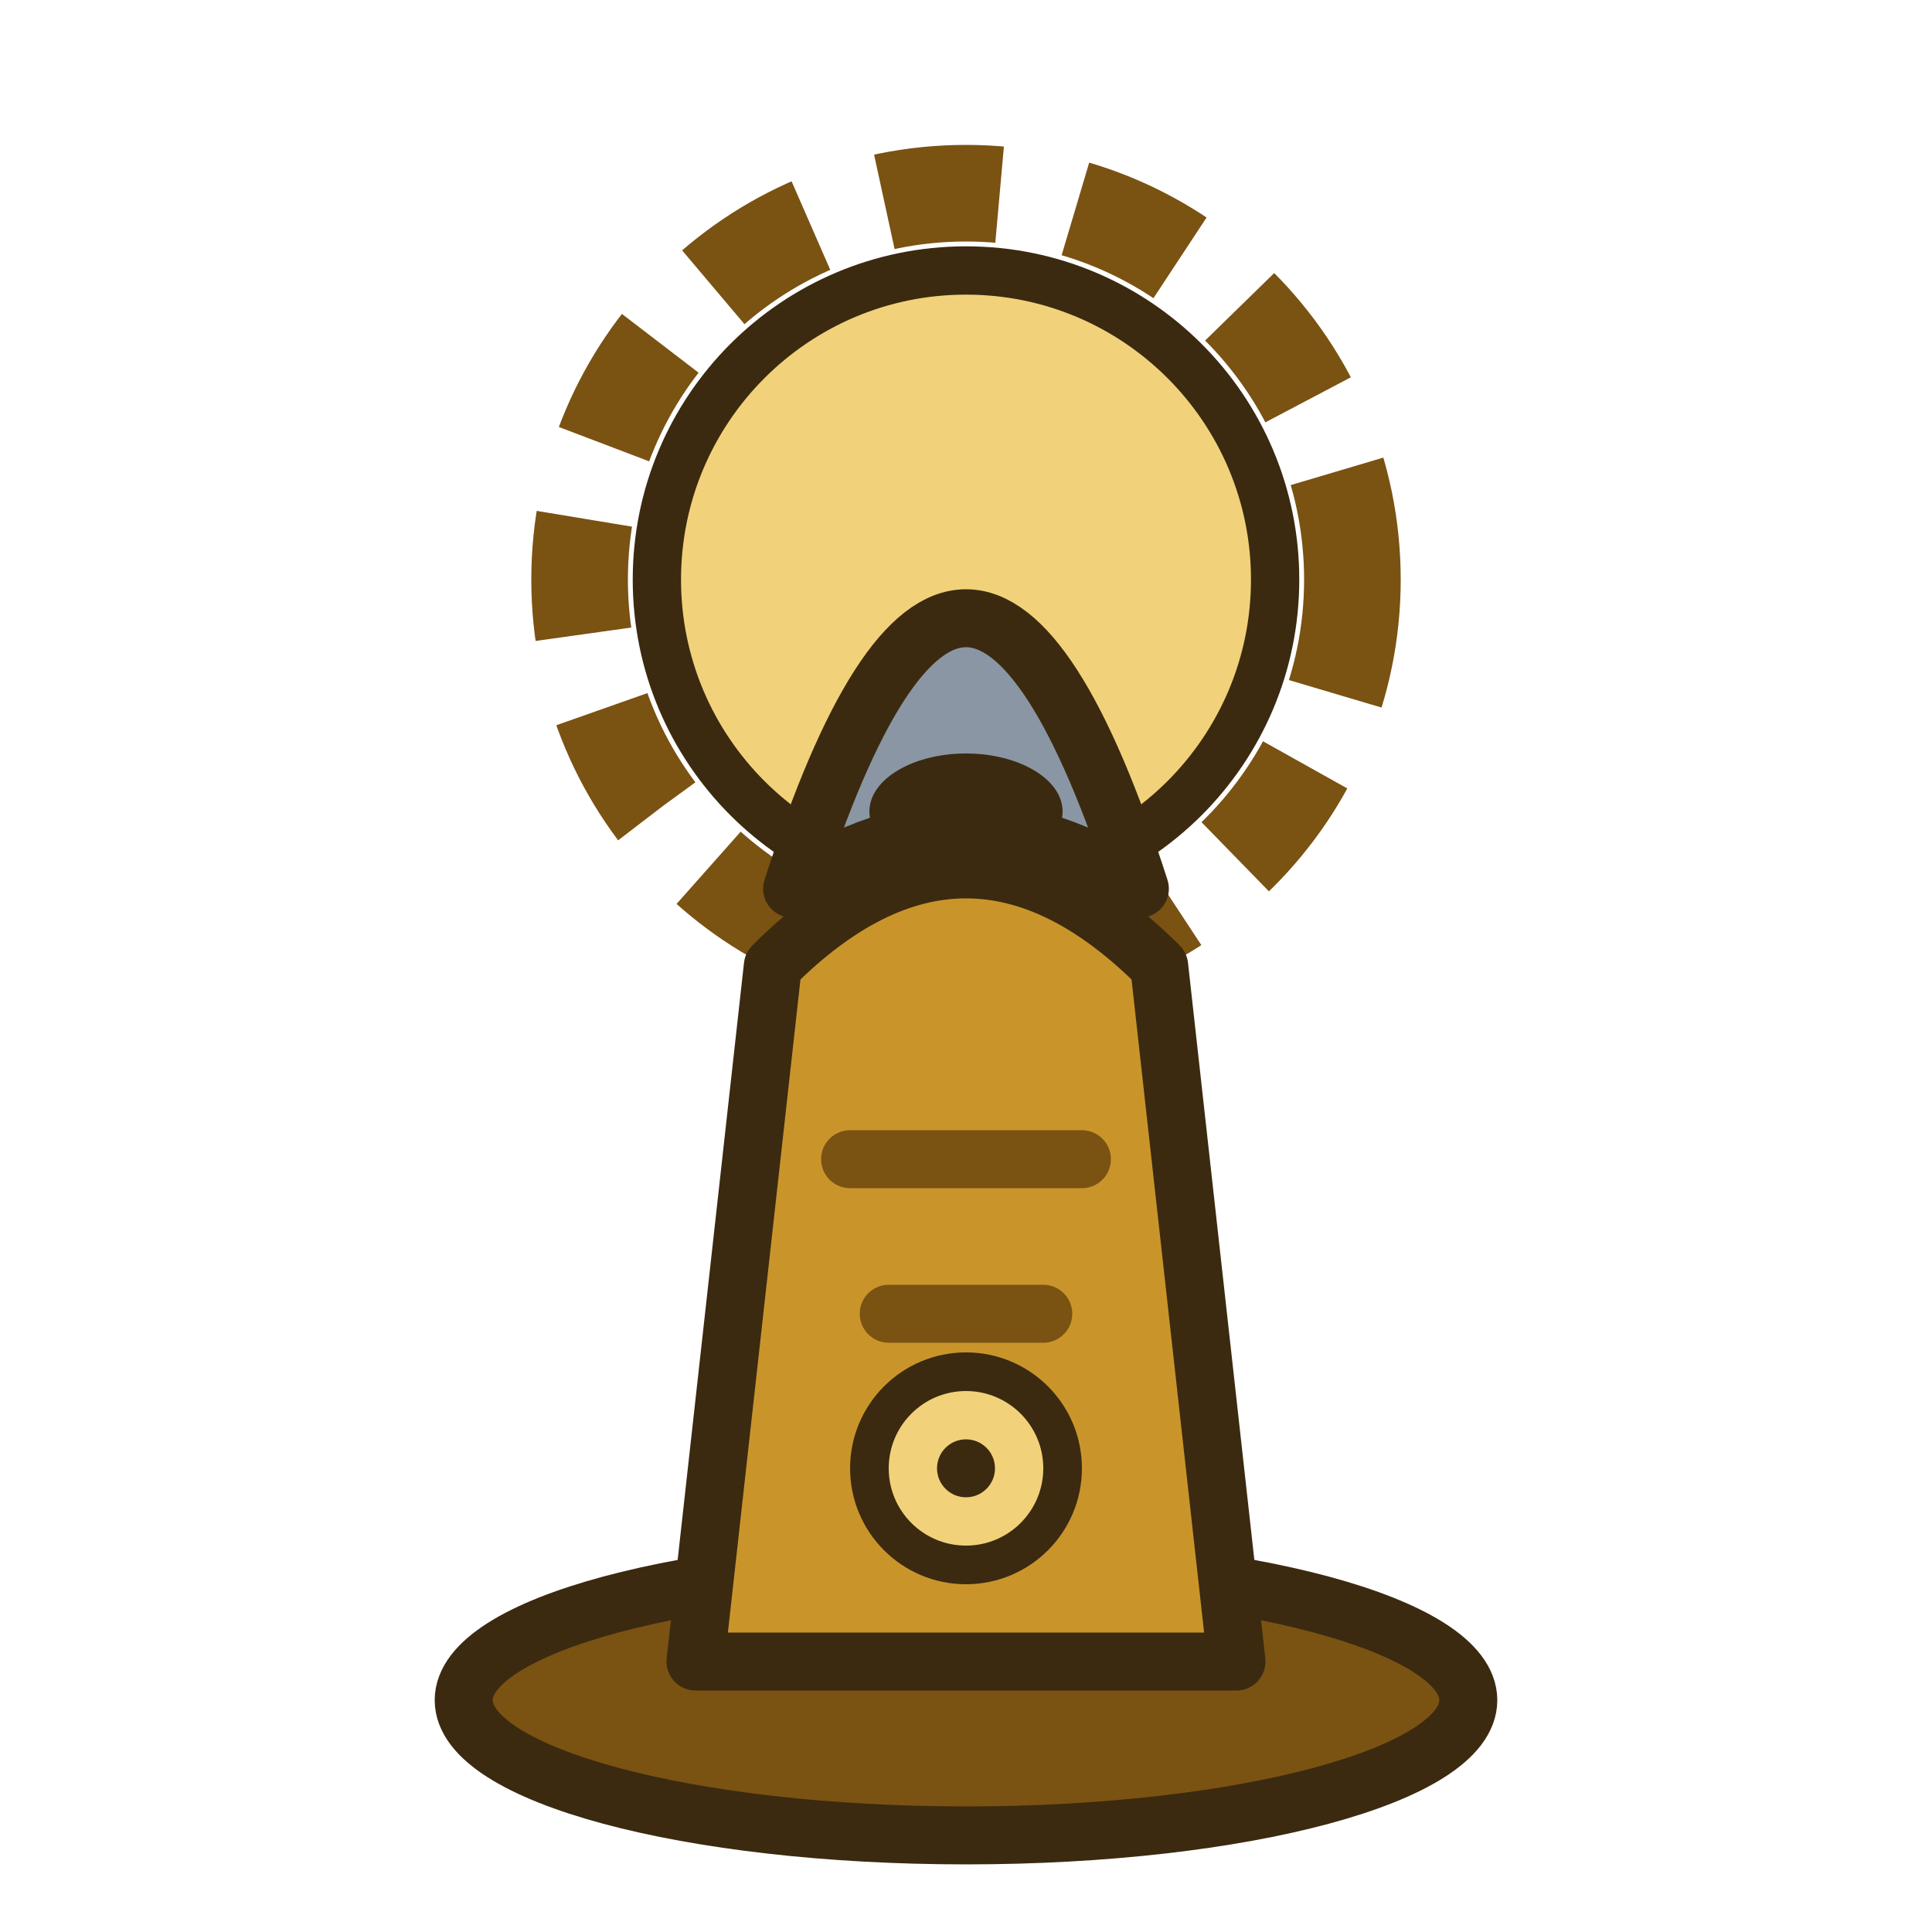
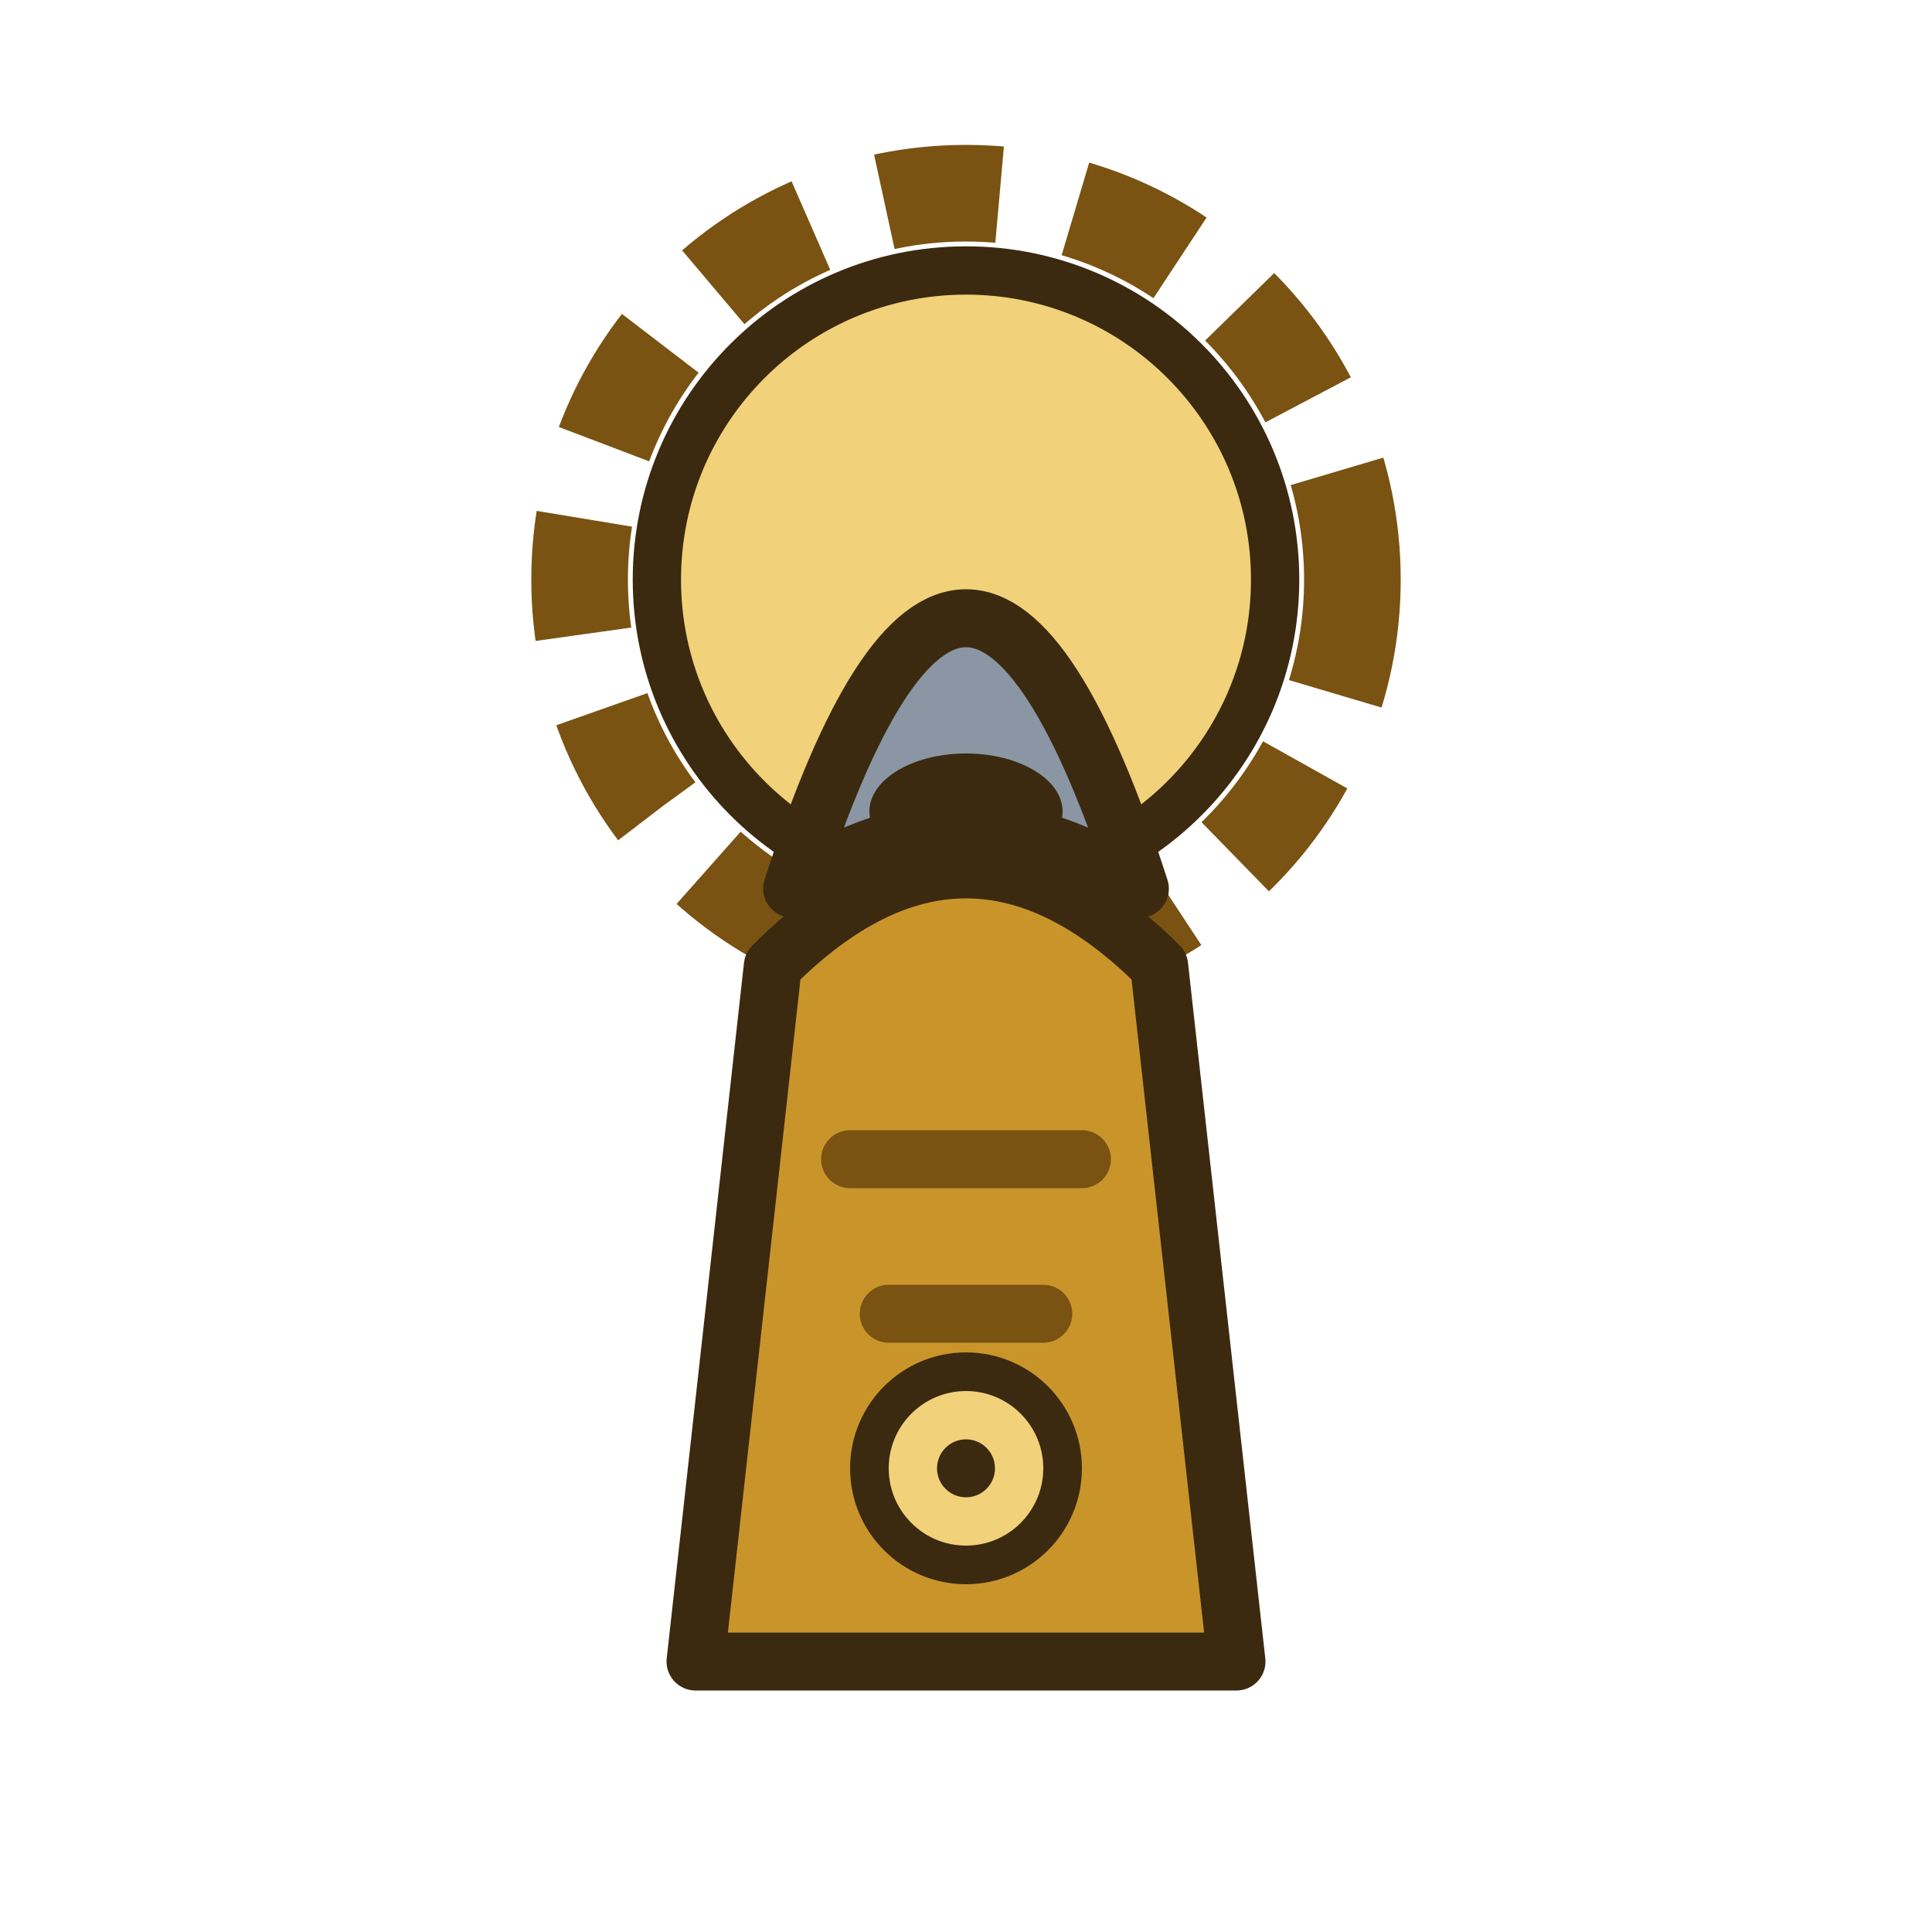
<svg xmlns="http://www.w3.org/2000/svg" viewBox="0 0 100 100">
-   <ellipse cx="50" cy="88" rx="26" ry="7" fill="#7a5212" stroke="#3b2a10" stroke-width="3" />
  <g transform="translate(50 30)">
    <circle r="20" fill="none" stroke="#7a5212" stroke-width="5" stroke-dasharray="6 4" />
    <circle r="16" fill="#f1d27a" stroke="#3b2a10" stroke-width="2.5" />
  </g>
  <path d="M36 86 L40 50 Q50 40 60 50 L64 86 Z" fill="#c9952b" stroke="#3b2a10" stroke-width="3" stroke-linejoin="round" />
  <path d="M41 46 Q50 18 59 46 Q50 40 41 46 Z" fill="#8a96a3" stroke="#3b2a10" stroke-width="3" stroke-linejoin="round" />
  <ellipse cx="50" cy="42" rx="5" ry="3" fill="#3b2a10" />
  <path d="M44 60 H56 M46 68 H54" stroke="#7a5212" stroke-width="3" stroke-linecap="round" />
  <g transform="translate(50 76)">
    <circle r="5" fill="#f1d27a" stroke="#3b2a10" stroke-width="2" />
    <circle r="1.5" fill="#3b2a10" />
  </g>
</svg>
